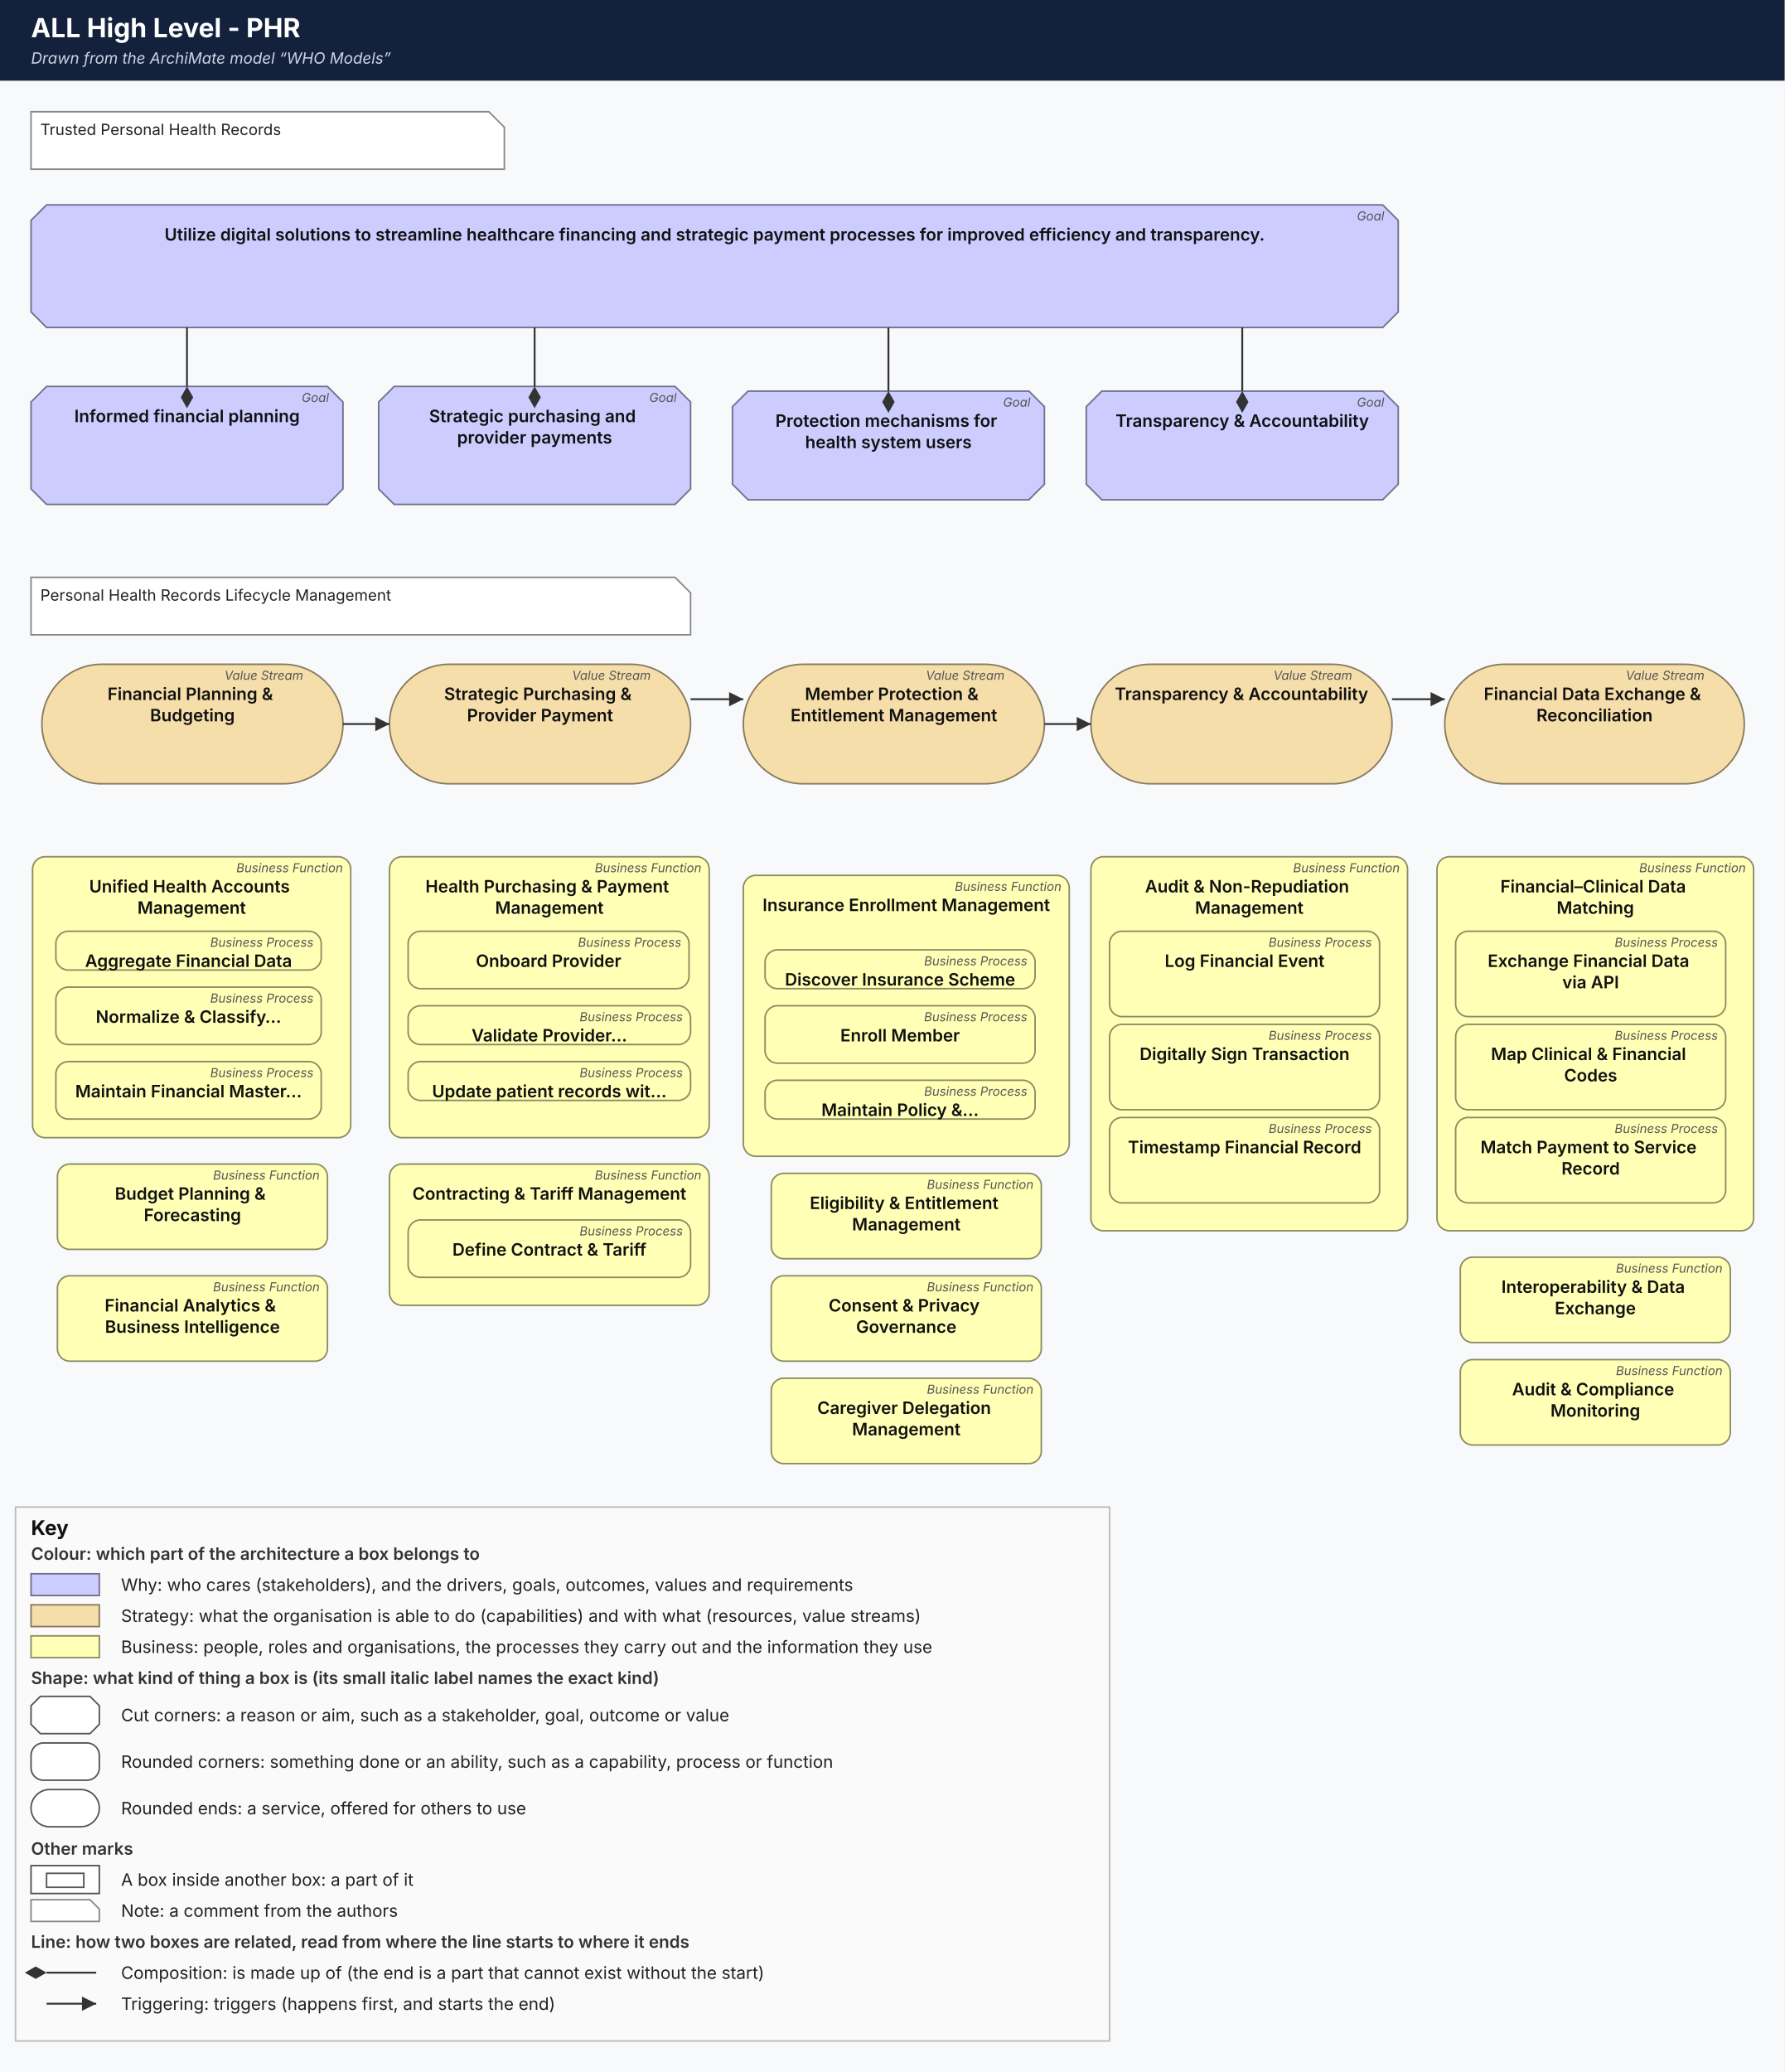
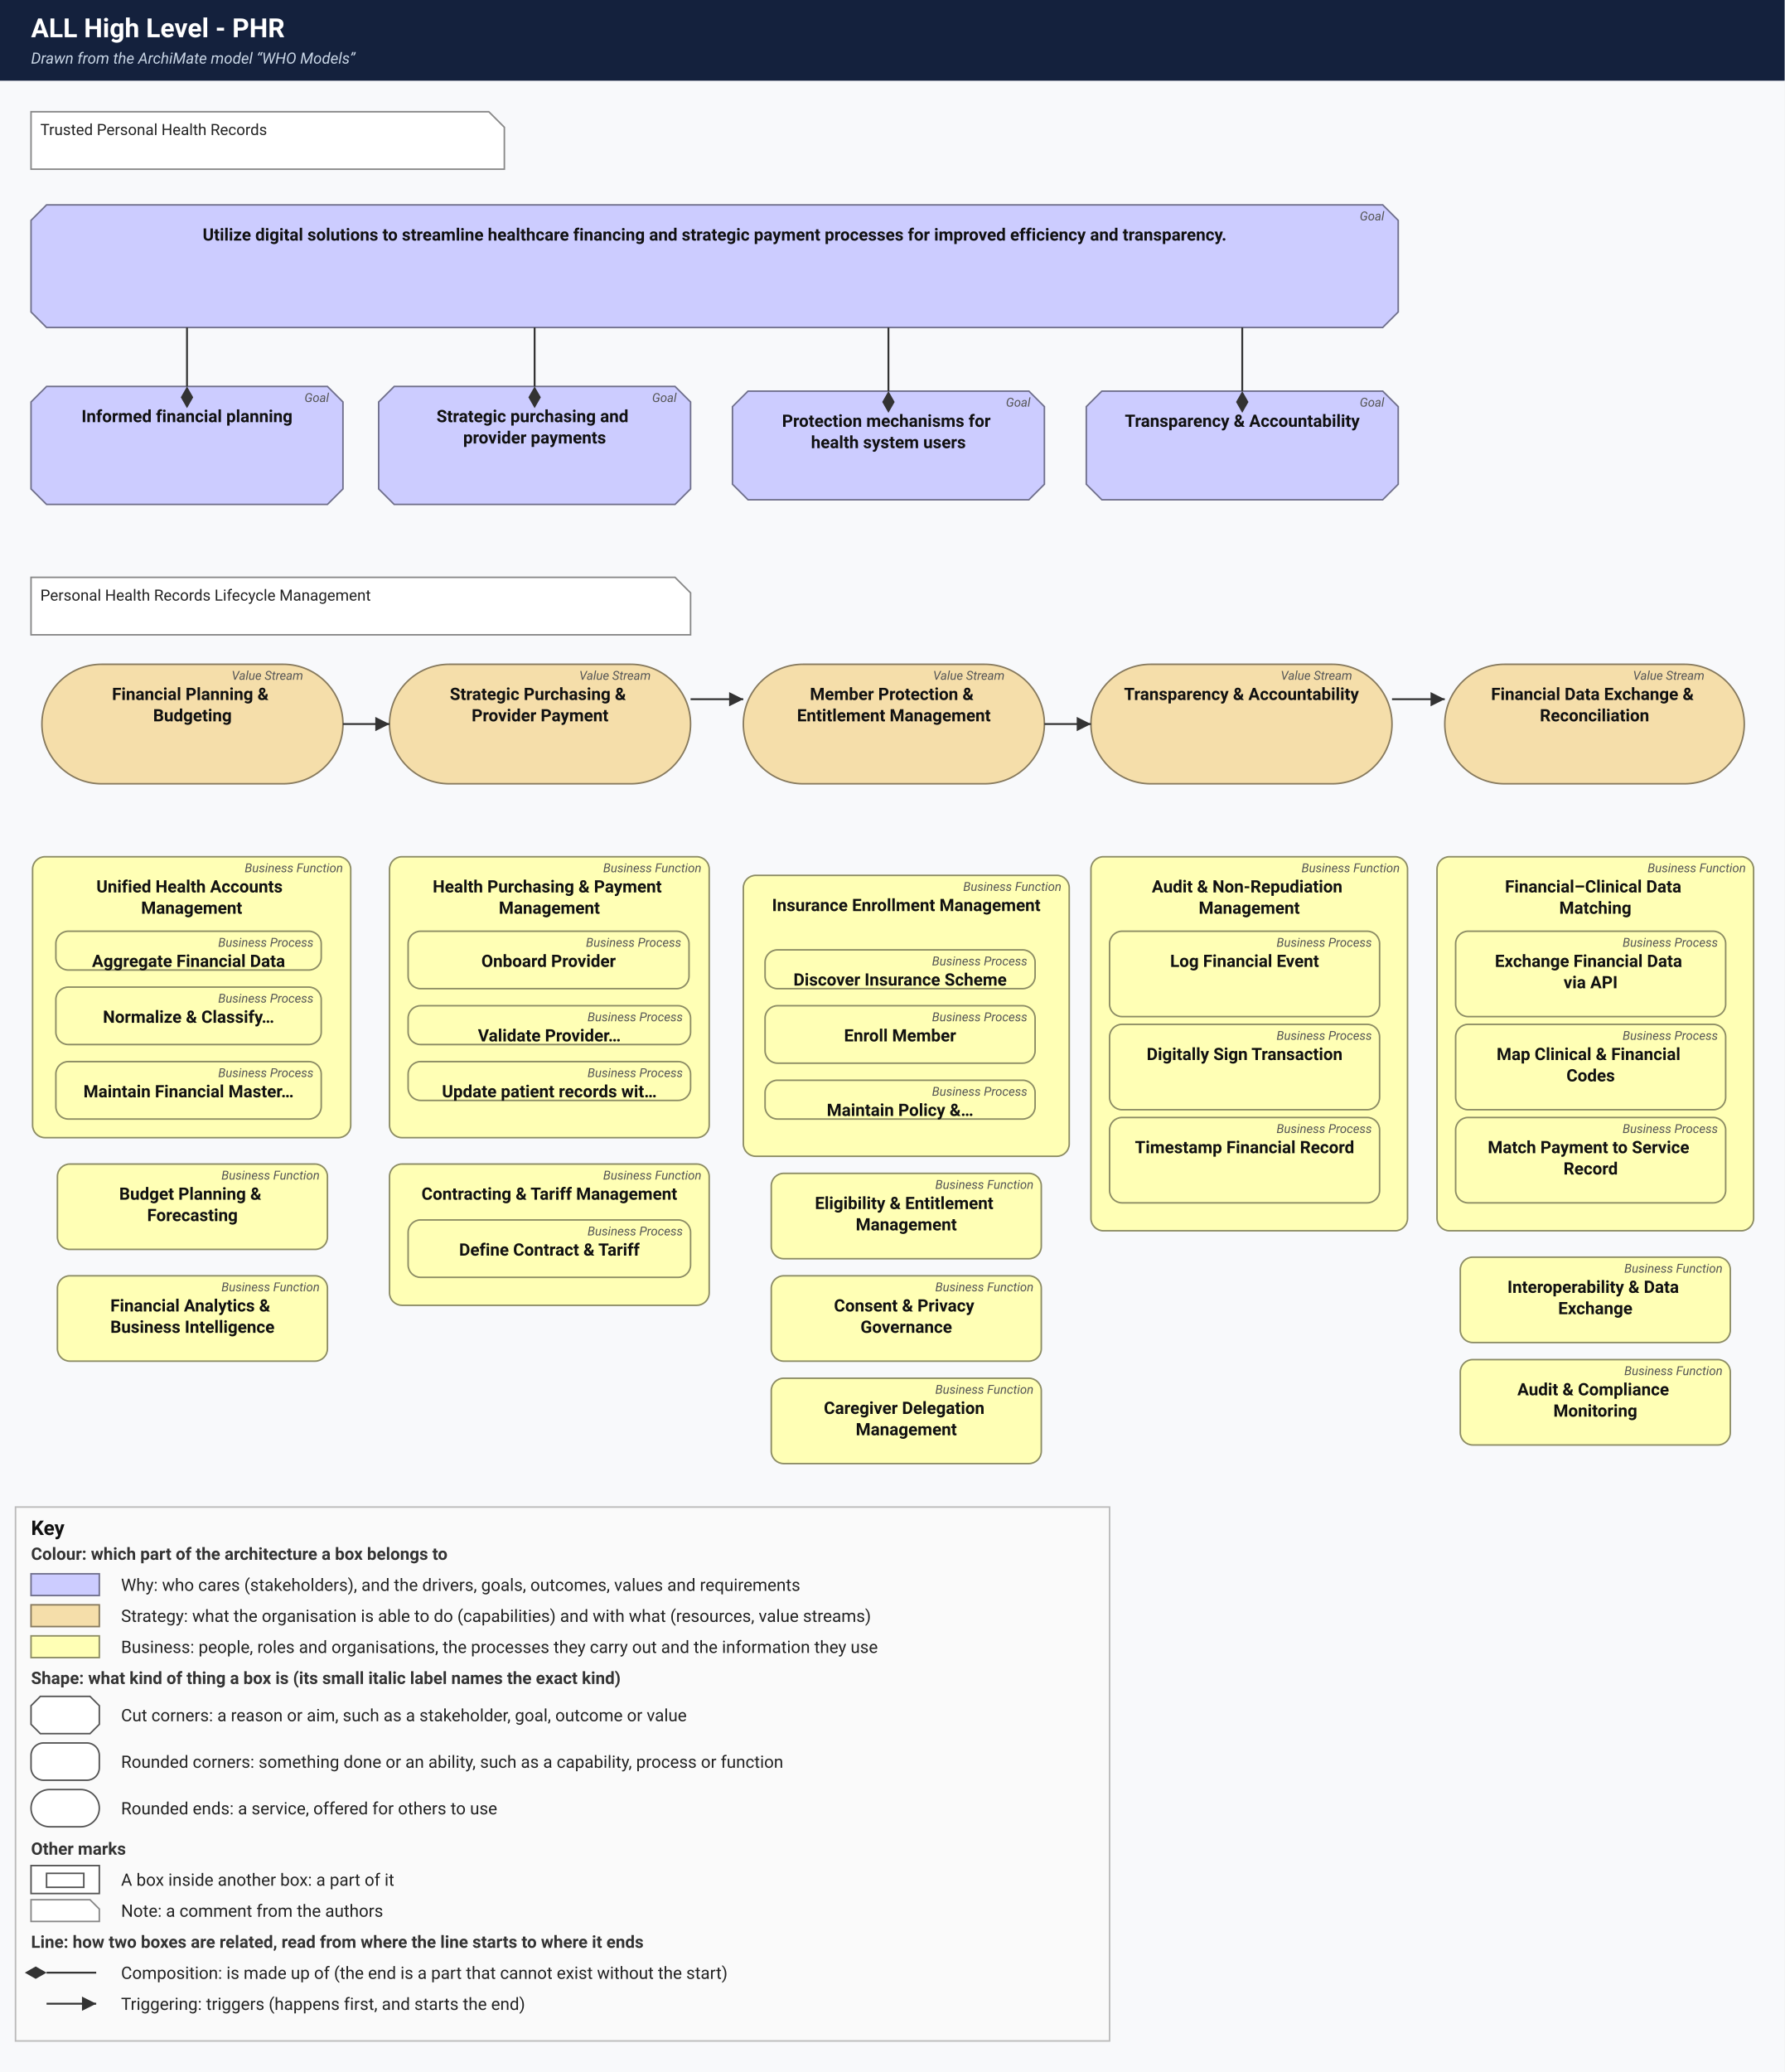
<svg xmlns="http://www.w3.org/2000/svg" viewBox="184 32 1150 1335" width="1150" height="1335" role="img" aria-labelledby="av-title">
  <style>
- .av-name{font:600 11px Inter, "Segoe UI", system-ui, -apple-system, Helvetica, Arial, sans-serif;fill:#111}
- .av-type{font:italic 8px Inter, "Segoe UI", system-ui, -apple-system, Helvetica, Arial, sans-serif;fill:#555}
- .av-group{font:600 11px Inter, "Segoe UI", system-ui, -apple-system, Helvetica, Arial, sans-serif;fill:#333}
- .av-note{font:10px Inter, "Segoe UI", system-ui, -apple-system, Helvetica, Arial, sans-serif;fill:#222}
- .av-key{font:11px Inter, "Segoe UI", system-ui, -apple-system, Helvetica, Arial, sans-serif;fill:#222}
- .av-keyh{font:600 11px Inter, "Segoe UI", system-ui, -apple-system, Helvetica, Arial, sans-serif;fill:#333}
- .av-keyt{font:700 13px Inter, "Segoe UI", system-ui, -apple-system, Helvetica, Arial, sans-serif;fill:#111}
- .av-rel{font:9px Inter, "Segoe UI", system-ui, -apple-system, Helvetica, Arial, sans-serif;fill:#333;paint-order:stroke;stroke:#fff;stroke-width:3px}
+ .av-name{font:600 11px system-ui, -apple-system, "Segoe UI", Roboto, "Helvetica Neue", Arial, "Noto Sans", sans-serif;fill:#111}
+ .av-type{font:italic 8px system-ui, -apple-system, "Segoe UI", Roboto, "Helvetica Neue", Arial, "Noto Sans", sans-serif;fill:#555}
+ .av-group{font:600 11px system-ui, -apple-system, "Segoe UI", Roboto, "Helvetica Neue", Arial, "Noto Sans", sans-serif;fill:#333}
+ .av-note{font:10px system-ui, -apple-system, "Segoe UI", Roboto, "Helvetica Neue", Arial, "Noto Sans", sans-serif;fill:#222}
+ .av-key{font:11px system-ui, -apple-system, "Segoe UI", Roboto, "Helvetica Neue", Arial, "Noto Sans", sans-serif;fill:#222}
+ .av-keyh{font:600 11px system-ui, -apple-system, "Segoe UI", Roboto, "Helvetica Neue", Arial, "Noto Sans", sans-serif;fill:#333}
+ .av-keyt{font:700 13px system-ui, -apple-system, "Segoe UI", Roboto, "Helvetica Neue", Arial, "Noto Sans", sans-serif;fill:#111}
+ .av-rel{font:9px system-ui, -apple-system, "Segoe UI", Roboto, "Helvetica Neue", Arial, "Noto Sans", sans-serif;fill:#333;paint-order:stroke;stroke:#fff;stroke-width:3px}
a:hover rect,a:hover polygon,a:focus rect,a:focus polygon{stroke:#06c;stroke-width:2.5}
</style>
  <defs>
    <marker id="arrow-open" viewBox="0 0 12 12" refX="11" refY="6" markerWidth="11" markerHeight="11" orient="auto-start-reverse" markerUnits="userSpaceOnUse">
      <path d="M1 1 L11 6 L1 11" fill="none" stroke="#333" stroke-width="1.3" />
    </marker>
    <marker id="arrow-filled" viewBox="0 0 12 12" refX="11" refY="6" markerWidth="11" markerHeight="11" orient="auto-start-reverse" markerUnits="userSpaceOnUse">
      <path d="M1 1 L11 6 L1 11 Z" fill="#333" />
    </marker>
    <marker id="arrow-small" viewBox="0 0 10 10" refX="9" refY="5" markerWidth="8" markerHeight="8" orient="auto-start-reverse" markerUnits="userSpaceOnUse">
      <path d="M1 1 L9 5 L1 9" fill="none" stroke="#333" stroke-width="1.2" />
    </marker>
    <marker id="triangle-hollow" viewBox="0 0 14 14" refX="13" refY="7" markerWidth="13" markerHeight="13" orient="auto-start-reverse" markerUnits="userSpaceOnUse">
      <path d="M1 1 L13 7 L1 13 Z" fill="#fff" stroke="#333" stroke-width="1.2" />
    </marker>
    <marker id="diamond-filled" viewBox="0 0 16 10" refX="1" refY="5" markerWidth="16" markerHeight="10" orient="auto-start-reverse" markerUnits="userSpaceOnUse">
      <path d="M1 5 L8 1 L15 5 L8 9 Z" fill="#333" />
    </marker>
    <marker id="diamond-hollow" viewBox="0 0 16 10" refX="1" refY="5" markerWidth="16" markerHeight="10" orient="auto-start-reverse" markerUnits="userSpaceOnUse">
      <path d="M1 5 L8 1 L15 5 L8 9 Z" fill="#fff" stroke="#333" stroke-width="1.2" />
    </marker>
    <marker id="dot" viewBox="0 0 8 8" refX="4" refY="4" markerWidth="7" markerHeight="7" orient="auto" markerUnits="userSpaceOnUse">
      <circle cx="4" cy="4" r="3.2" fill="#333" />
    </marker>
    <pattern id="missing" width="8" height="8" patternUnits="userSpaceOnUse" patternTransform="rotate(45)">
      <rect width="8" height="8" fill="#fff" />
      <line x1="0" y1="0" x2="0" y2="8" stroke="#d33" stroke-width="2" />
    </pattern>
  </defs>
  <rect x="184" y="32" width="1150" height="1335" fill="#f8f9fb" />
  <rect x="184" y="32" width="1150" height="52" fill="#14213d" />
-   <text x="204" y="56" style="font:700 17px Inter, &quot;Segoe UI&quot;, system-ui, -apple-system, Helvetica, Arial, sans-serif;fill:#fff">ALL High Level - PHR</text>
-   <text x="204" y="73" style="font:italic 10px Inter, &quot;Segoe UI&quot;, system-ui, -apple-system, Helvetica, Arial, sans-serif;fill:#c9d6e6">Drawn from the ArchiMate model “WHO Models”</text>
+   <text x="204" y="56" style="font:700 17px system-ui, -apple-system, &quot;Segoe UI&quot;, Roboto, &quot;Helvetica Neue&quot;, Arial, &quot;Noto Sans&quot;, sans-serif;fill:#fff">ALL High Level - PHR</text>
+   <text x="204" y="73" style="font:italic 10px system-ui, -apple-system, &quot;Segoe UI&quot;, Roboto, &quot;Helvetica Neue&quot;, Arial, &quot;Noto Sans&quot;, sans-serif;fill:#c9d6e6">Drawn from the ArchiMate model “WHO Models”</text>
  <a href="../../../en/dpi-h-ra/archimate/0.2.0-draft.1/element/informed-financial-planning/" target="_top">
    <polygon points="214,281 395,281 405,291 405,347 395,357 214,357 204,347 204,291" fill="#ccccff" stroke="#70708c" stroke-width="1" />
    <text class="av-type" x="396" y="291" text-anchor="end">Goal</text>
    <text class="av-name" x="304.5" y="304" text-anchor="middle">
      <tspan x="304.5" dy="0">Informed financial planning</tspan>
    </text>
  </a>
  <a href="../../../en/dpi-h-ra/archimate/0.2.0-draft.1/element/strategic-purchasing-and-provider-payments/" target="_top">
    <polygon points="438,281 619,281 629,291 629,347 619,357 438,357 428,347 428,291" fill="#ccccff" stroke="#70708c" stroke-width="1" />
    <text class="av-type" x="620" y="291" text-anchor="end">Goal</text>
    <text class="av-name" x="528.5" y="304" text-anchor="middle">
      <tspan x="528.5" dy="0">Strategic purchasing and</tspan>
      <tspan x="528.5" dy="13.75">provider payments</tspan>
    </text>
  </a>
  <a href="../../../en/dpi-h-ra/archimate/0.2.0-draft.1/element/protection-mechanisms-for-health-system-users/" target="_top">
    <polygon points="666,284 847,284 857,294 857,344 847,354 666,354 656,344 656,294" fill="#ccccff" stroke="#70708c" stroke-width="1" />
    <text class="av-type" x="848" y="294" text-anchor="end">Goal</text>
    <text class="av-name" x="756.5" y="307" text-anchor="middle">
      <tspan x="756.5" dy="0">Protection mechanisms for</tspan>
      <tspan x="756.5" dy="13.75">health system users</tspan>
    </text>
  </a>
  <a href="../../../en/dpi-h-ra/archimate/0.2.0-draft.1/element/transparency-accountability-889b/" target="_top">
    <polygon points="894,284 1075,284 1085,294 1085,344 1075,354 894,354 884,344 884,294" fill="#ccccff" stroke="#70708c" stroke-width="1" />
    <text class="av-type" x="1076" y="294" text-anchor="end">Goal</text>
    <text class="av-name" x="984.5" y="307" text-anchor="middle">
      <tspan x="984.5" dy="0">Transparency &amp; Accountability</tspan>
    </text>
  </a>
  <a href="../../../en/dpi-h-ra/archimate/0.2.0-draft.1/element/utilize-digital-solutions-to-streamline-healthcare-financing/" target="_top">
    <polygon points="214,164 1075,164 1085,174 1085,233 1075,243 214,243 204,233 204,174" fill="#ccccff" stroke="#70708c" stroke-width="1" />
    <text class="av-type" x="1076" y="174" text-anchor="end">Goal</text>
    <text class="av-name" x="644.5" y="187" text-anchor="middle">
      <tspan x="644.5" dy="0">Utilize digital solutions to streamline healthcare financing and strategic payment processes for improved efficiency and transparency.</tspan>
    </text>
  </a>
  <g class="av-n">
    <polygon points="204,104 499,104 509,114 509,141 204,141" fill="#ffffff" stroke="#888" />
    <text class="av-note" x="210" y="119">
      <tspan x="210" dy="0">Trusted Personal Health Records</tspan>
    </text>
  </g>
  <a href="../../../en/dpi-h-ra/archimate/0.2.0-draft.1/element/financial-planning-budgeting/" target="_top">
    <rect x="211" y="460" width="194" height="77" rx="38.5" fill="#f5deaa" stroke="#877a5e" stroke-width="1" />
    <text class="av-type" x="379.333" y="470" text-anchor="end">Value Stream</text>
    <text class="av-name" x="308" y="483" text-anchor="middle">
      <tspan x="308" dy="0">Financial Planning &amp;</tspan>
      <tspan x="308" dy="13.75">Budgeting</tspan>
    </text>
  </a>
  <g class="av-n">
    <polygon points="204,404 619,404 629,414 629,441 204,441" fill="#ffffff" stroke="#888" />
    <text class="av-note" x="210" y="419">
      <tspan x="210" dy="0">Personal Health Records Lifecycle Management</tspan>
    </text>
  </g>
  <a href="../../../en/dpi-h-ra/archimate/0.2.0-draft.1/element/strategic-purchasing-provider-payment/" target="_top">
    <rect x="435" y="460" width="194" height="77" rx="38.5" fill="#f5deaa" stroke="#877a5e" stroke-width="1" />
    <text class="av-type" x="603.333" y="470" text-anchor="end">Value Stream</text>
    <text class="av-name" x="532" y="483" text-anchor="middle">
      <tspan x="532" dy="0">Strategic Purchasing &amp;</tspan>
      <tspan x="532" dy="13.75">Provider Payment</tspan>
    </text>
  </a>
  <a href="../../../en/dpi-h-ra/archimate/0.2.0-draft.1/element/member-protection-entitlement-management/" target="_top">
    <rect x="663" y="460" width="194" height="77" rx="38.5" fill="#f5deaa" stroke="#877a5e" stroke-width="1" />
    <text class="av-type" x="831.333" y="470" text-anchor="end">Value Stream</text>
    <text class="av-name" x="760" y="483" text-anchor="middle">
      <tspan x="760" dy="0">Member Protection &amp;</tspan>
      <tspan x="760" dy="13.75">Entitlement Management</tspan>
    </text>
  </a>
  <a href="../../../en/dpi-h-ra/archimate/0.2.0-draft.1/element/transparency-accountability/" target="_top">
    <rect x="887" y="460" width="194" height="77" rx="38.5" fill="#f5deaa" stroke="#877a5e" stroke-width="1" />
    <text class="av-type" x="1055.333" y="470" text-anchor="end">Value Stream</text>
    <text class="av-name" x="984" y="483" text-anchor="middle">
      <tspan x="984" dy="0">Transparency &amp; Accountability</tspan>
    </text>
  </a>
  <a href="../../../en/dpi-h-ra/archimate/0.2.0-draft.1/element/health-purchasing-payment-management/" target="_top">
    <rect x="435" y="584" width="206" height="181" rx="8" fill="#ffffb5" stroke="#8c8c64" stroke-width="1" />
    <text class="av-type" x="636" y="594" text-anchor="end">Business Function</text>
    <text class="av-name" x="538" y="607" text-anchor="middle">
      <tspan x="538" dy="0">Health Purchasing &amp; Payment</tspan>
      <tspan x="538" dy="13.75">Management</tspan>
    </text>
  </a>
  <a href="../../../en/dpi-h-ra/archimate/0.2.0-draft.1/element/onboard-provider/" target="_top">
    <rect x="447" y="632" width="181" height="37" rx="8" fill="#ffffb5" stroke="#8c8c64" stroke-width="1" />
    <text class="av-type" x="623" y="642" text-anchor="end">Business Process</text>
    <text class="av-name" x="537.5" y="655" text-anchor="middle">
      <tspan x="537.5" dy="0">Onboard Provider</tspan>
    </text>
  </a>
  <a href="../../../en/dpi-h-ra/archimate/0.2.0-draft.1/element/update-patient-records-with-continuous-health-interventions/" target="_top">
    <rect x="447" y="716" width="182" height="25" rx="8" fill="#ffffb5" stroke="#8c8c64" stroke-width="1" />
    <text class="av-type" x="624" y="726" text-anchor="end">Business Process</text>
    <text class="av-name" x="538" y="739" text-anchor="middle">
      <tspan x="538" dy="0">Update patient records wit…</tspan>
    </text>
  </a>
  <a href="../../../en/dpi-h-ra/archimate/0.2.0-draft.1/element/validate-provider-credentials/" target="_top">
    <rect x="447" y="680" width="182" height="25" rx="8" fill="#ffffb5" stroke="#8c8c64" stroke-width="1" />
    <text class="av-type" x="624" y="690" text-anchor="end">Business Process</text>
    <text class="av-name" x="538" y="703" text-anchor="middle">
      <tspan x="538" dy="0">Validate Provider…</tspan>
    </text>
  </a>
  <a href="../../../en/dpi-h-ra/archimate/0.2.0-draft.1/element/contracting-tariff-management/" target="_top">
    <rect x="435" y="782" width="206" height="91" rx="8" fill="#ffffb5" stroke="#8c8c64" stroke-width="1" />
    <text class="av-type" x="636" y="792" text-anchor="end">Business Function</text>
    <text class="av-name" x="538" y="805" text-anchor="middle">
      <tspan x="538" dy="0">Contracting &amp; Tariff Management</tspan>
    </text>
  </a>
  <a href="../../../en/dpi-h-ra/archimate/0.2.0-draft.1/element/define-contract-tariff/" target="_top">
    <rect x="447" y="818" width="182" height="37" rx="8" fill="#ffffb5" stroke="#8c8c64" stroke-width="1" />
    <text class="av-type" x="624" y="828" text-anchor="end">Business Process</text>
    <text class="av-name" x="538" y="841" text-anchor="middle">
      <tspan x="538" dy="0">Define Contract &amp; Tariff</tspan>
    </text>
  </a>
  <a href="../../../en/dpi-h-ra/archimate/0.2.0-draft.1/element/eligibility-entitlement-management/" target="_top">
    <rect x="681" y="788" width="174" height="55" rx="8" fill="#ffffb5" stroke="#8c8c64" stroke-width="1" />
    <text class="av-type" x="850" y="798" text-anchor="end">Business Function</text>
    <text class="av-name" x="768" y="811" text-anchor="middle">
      <tspan x="768" dy="0">Eligibility &amp; Entitlement</tspan>
      <tspan x="768" dy="13.75">Management</tspan>
    </text>
  </a>
  <a href="../../../en/dpi-h-ra/archimate/0.2.0-draft.1/element/consent-privacy-governance/" target="_top">
    <rect x="681" y="854" width="174" height="55" rx="8" fill="#ffffb5" stroke="#8c8c64" stroke-width="1" />
    <text class="av-type" x="850" y="864" text-anchor="end">Business Function</text>
    <text class="av-name" x="768" y="877" text-anchor="middle">
      <tspan x="768" dy="0">Consent &amp; Privacy</tspan>
      <tspan x="768" dy="13.75">Governance</tspan>
    </text>
  </a>
  <a href="../../../en/dpi-h-ra/archimate/0.2.0-draft.1/element/caregiver-delegation-management/" target="_top">
    <rect x="681" y="920" width="174" height="55" rx="8" fill="#ffffb5" stroke="#8c8c64" stroke-width="1" />
    <text class="av-type" x="850" y="930" text-anchor="end">Business Function</text>
    <text class="av-name" x="768" y="943" text-anchor="middle">
      <tspan x="768" dy="0">Caregiver Delegation</tspan>
      <tspan x="768" dy="13.75">Management</tspan>
    </text>
  </a>
  <a href="../../../en/dpi-h-ra/archimate/0.2.0-draft.1/element/unified-health-accounts-management/" target="_top">
    <rect x="205" y="584" width="205" height="181" rx="8" fill="#ffffb5" stroke="#8c8c64" stroke-width="1" />
    <text class="av-type" x="405" y="594" text-anchor="end">Business Function</text>
    <text class="av-name" x="307.5" y="607" text-anchor="middle">
      <tspan x="307.5" dy="0">Unified Health Accounts</tspan>
      <tspan x="307.5" dy="13.75">Management</tspan>
    </text>
  </a>
  <a href="../../../en/dpi-h-ra/archimate/0.2.0-draft.1/element/aggregate-financial-data/" target="_top">
    <rect x="220" y="632" width="171" height="25" rx="8" fill="#ffffb5" stroke="#8c8c64" stroke-width="1" />
    <text class="av-type" x="386" y="642" text-anchor="end">Business Process</text>
    <text class="av-name" x="305.5" y="655" text-anchor="middle">
      <tspan x="305.5" dy="0">Aggregate Financial Data</tspan>
    </text>
  </a>
  <a href="../../../en/dpi-h-ra/archimate/0.2.0-draft.1/element/normalize-classify-financial-data/" target="_top">
    <rect x="220" y="668" width="171" height="37" rx="8" fill="#ffffb5" stroke="#8c8c64" stroke-width="1" />
    <text class="av-type" x="386" y="678" text-anchor="end">Business Process</text>
    <text class="av-name" x="305.5" y="691" text-anchor="middle">
      <tspan x="305.5" dy="0">Normalize &amp; Classify…</tspan>
    </text>
  </a>
  <a href="../../../en/dpi-h-ra/archimate/0.2.0-draft.1/element/maintain-financial-master-data/" target="_top">
    <rect x="220" y="716" width="171" height="37" rx="8" fill="#ffffb5" stroke="#8c8c64" stroke-width="1" />
    <text class="av-type" x="386" y="726" text-anchor="end">Business Process</text>
    <text class="av-name" x="305.5" y="739" text-anchor="middle">
      <tspan x="305.5" dy="0">Maintain Financial Master…</tspan>
    </text>
  </a>
  <a href="../../../en/dpi-h-ra/archimate/0.2.0-draft.1/element/insurance-enrollment-management/" target="_top">
    <rect x="663" y="596" width="210" height="181" rx="8" fill="#ffffb5" stroke="#8c8c64" stroke-width="1" />
    <text class="av-type" x="868" y="606" text-anchor="end">Business Function</text>
    <text class="av-name" x="768" y="619" text-anchor="middle">
      <tspan x="768" dy="0">Insurance Enrollment Management</tspan>
    </text>
  </a>
  <a href="../../../en/dpi-h-ra/archimate/0.2.0-draft.1/element/discover-insurance-scheme/" target="_top">
    <rect x="677" y="644" width="174" height="25" rx="8" fill="#ffffb5" stroke="#8c8c64" stroke-width="1" />
    <text class="av-type" x="846" y="654" text-anchor="end">Business Process</text>
    <text class="av-name" x="764" y="667" text-anchor="middle">
      <tspan x="764" dy="0">Discover Insurance Scheme</tspan>
    </text>
  </a>
  <a href="../../../en/dpi-h-ra/archimate/0.2.0-draft.1/element/enroll-member/" target="_top">
    <rect x="677" y="680" width="174" height="37" rx="8" fill="#ffffb5" stroke="#8c8c64" stroke-width="1" />
    <text class="av-type" x="846" y="690" text-anchor="end">Business Process</text>
    <text class="av-name" x="764" y="703" text-anchor="middle">
      <tspan x="764" dy="0">Enroll Member</tspan>
    </text>
  </a>
  <a href="../../../en/dpi-h-ra/archimate/0.2.0-draft.1/element/maintain-policy-entitlements/" target="_top">
    <rect x="677" y="728" width="174" height="25" rx="8" fill="#ffffb5" stroke="#8c8c64" stroke-width="1" />
    <text class="av-type" x="846" y="738" text-anchor="end">Business Process</text>
    <text class="av-name" x="764" y="751" text-anchor="middle">
      <tspan x="764" dy="0">Maintain Policy &amp;…</tspan>
    </text>
  </a>
  <a href="../../../en/dpi-h-ra/archimate/0.2.0-draft.1/element/audit-non-repudiation-management/" target="_top">
    <rect x="887" y="584" width="204" height="241" rx="8" fill="#ffffb5" stroke="#8c8c64" stroke-width="1" />
    <text class="av-type" x="1086" y="594" text-anchor="end">Business Function</text>
    <text class="av-name" x="989" y="607" text-anchor="middle">
      <tspan x="989" dy="0">Audit &amp; Non-Repudiation</tspan>
      <tspan x="989" dy="13.75">Management</tspan>
    </text>
  </a>
  <a href="../../../en/dpi-h-ra/archimate/0.2.0-draft.1/element/log-financial-event/" target="_top">
    <rect x="899" y="632" width="174" height="55" rx="8" fill="#ffffb5" stroke="#8c8c64" stroke-width="1" />
    <text class="av-type" x="1068" y="642" text-anchor="end">Business Process</text>
    <text class="av-name" x="986" y="655" text-anchor="middle">
      <tspan x="986" dy="0">Log Financial Event</tspan>
    </text>
  </a>
  <a href="../../../en/dpi-h-ra/archimate/0.2.0-draft.1/element/digitally-sign-transaction/" target="_top">
    <rect x="899" y="692" width="174" height="55" rx="8" fill="#ffffb5" stroke="#8c8c64" stroke-width="1" />
    <text class="av-type" x="1068" y="702" text-anchor="end">Business Process</text>
    <text class="av-name" x="986" y="715" text-anchor="middle">
      <tspan x="986" dy="0">Digitally Sign Transaction</tspan>
    </text>
  </a>
  <a href="../../../en/dpi-h-ra/archimate/0.2.0-draft.1/element/timestamp-financial-record/" target="_top">
    <rect x="899" y="752" width="174" height="55" rx="8" fill="#ffffb5" stroke="#8c8c64" stroke-width="1" />
    <text class="av-type" x="1068" y="762" text-anchor="end">Business Process</text>
    <text class="av-name" x="986" y="775" text-anchor="middle">
      <tspan x="986" dy="0">Timestamp Financial Record</tspan>
    </text>
  </a>
  <a href="../../../en/dpi-h-ra/archimate/0.2.0-draft.1/element/financial-data-exchange-reconciliation/" target="_top">
    <rect x="1115" y="460" width="193" height="77" rx="38.5" fill="#f5deaa" stroke="#877a5e" stroke-width="1" />
    <text class="av-type" x="1282.333" y="470" text-anchor="end">Value Stream</text>
    <text class="av-name" x="1211.5" y="483" text-anchor="middle">
      <tspan x="1211.5" dy="0">Financial Data Exchange &amp;</tspan>
      <tspan x="1211.5" dy="13.75">Reconciliation</tspan>
    </text>
  </a>
  <a href="../../../en/dpi-h-ra/archimate/0.2.0-draft.1/element/budget-planning-forecasting/" target="_top">
    <rect x="221" y="782" width="174" height="55" rx="8" fill="#ffffb5" stroke="#8c8c64" stroke-width="1" />
    <text class="av-type" x="390" y="792" text-anchor="end">Business Function</text>
    <text class="av-name" x="308" y="805" text-anchor="middle">
      <tspan x="308" dy="0">Budget Planning &amp;</tspan>
      <tspan x="308" dy="13.75">Forecasting</tspan>
    </text>
  </a>
  <a href="../../../en/dpi-h-ra/archimate/0.2.0-draft.1/element/financial-analytics-business-intelligence/" target="_top">
    <rect x="221" y="854" width="174" height="55" rx="8" fill="#ffffb5" stroke="#8c8c64" stroke-width="1" />
    <text class="av-type" x="390" y="864" text-anchor="end">Business Function</text>
    <text class="av-name" x="308" y="877" text-anchor="middle">
      <tspan x="308" dy="0">Financial Analytics &amp;</tspan>
      <tspan x="308" dy="13.75">Business Intelligence</tspan>
    </text>
  </a>
  <a href="../../../en/dpi-h-ra/archimate/0.2.0-draft.1/element/financial-clinical-data-matching/" target="_top">
    <rect x="1110" y="584" width="204" height="241" rx="8" fill="#ffffb5" stroke="#8c8c64" stroke-width="1" />
    <text class="av-type" x="1309" y="594" text-anchor="end">Business Function</text>
    <text class="av-name" x="1212" y="607" text-anchor="middle">
      <tspan x="1212" dy="0">Financial–Clinical Data</tspan>
      <tspan x="1212" dy="13.75">Matching</tspan>
    </text>
  </a>
  <a href="../../../en/dpi-h-ra/archimate/0.2.0-draft.1/element/exchange-financial-data-via-api/" target="_top">
    <rect x="1122" y="632" width="174" height="55" rx="8" fill="#ffffb5" stroke="#8c8c64" stroke-width="1" />
    <text class="av-type" x="1291" y="642" text-anchor="end">Business Process</text>
    <text class="av-name" x="1209" y="655" text-anchor="middle">
      <tspan x="1209" dy="0">Exchange Financial Data</tspan>
      <tspan x="1209" dy="13.75">via API</tspan>
    </text>
  </a>
  <a href="../../../en/dpi-h-ra/archimate/0.2.0-draft.1/element/map-clinical-financial-codes/" target="_top">
    <rect x="1122" y="692" width="174" height="55" rx="8" fill="#ffffb5" stroke="#8c8c64" stroke-width="1" />
    <text class="av-type" x="1291" y="702" text-anchor="end">Business Process</text>
    <text class="av-name" x="1209" y="715" text-anchor="middle">
      <tspan x="1209" dy="0">Map Clinical &amp; Financial</tspan>
      <tspan x="1209" dy="13.75">Codes</tspan>
    </text>
  </a>
  <a href="../../../en/dpi-h-ra/archimate/0.2.0-draft.1/element/match-payment-to-service-record/" target="_top">
    <rect x="1122" y="752" width="174" height="55" rx="8" fill="#ffffb5" stroke="#8c8c64" stroke-width="1" />
    <text class="av-type" x="1291" y="762" text-anchor="end">Business Process</text>
    <text class="av-name" x="1209" y="775" text-anchor="middle">
      <tspan x="1209" dy="0">Match Payment to Service</tspan>
      <tspan x="1209" dy="13.75">Record</tspan>
    </text>
  </a>
  <a href="../../../en/dpi-h-ra/archimate/0.2.0-draft.1/element/interoperability-data-exchange/" target="_top">
    <rect x="1125" y="842" width="174" height="55" rx="8" fill="#ffffb5" stroke="#8c8c64" stroke-width="1" />
    <text class="av-type" x="1294" y="852" text-anchor="end">Business Function</text>
    <text class="av-name" x="1212" y="865" text-anchor="middle">
      <tspan x="1212" dy="0">Interoperability &amp; Data</tspan>
      <tspan x="1212" dy="13.75">Exchange</tspan>
    </text>
  </a>
  <a href="../../../en/dpi-h-ra/archimate/0.2.0-draft.1/element/audit-compliance-monitoring-b0bd/" target="_top">
    <rect x="1125" y="908" width="174" height="55" rx="8" fill="#ffffb5" stroke="#8c8c64" stroke-width="1" />
    <text class="av-type" x="1294" y="918" text-anchor="end">Business Function</text>
    <text class="av-name" x="1212" y="931" text-anchor="middle">
      <tspan x="1212" dy="0">Audit &amp; Compliance</tspan>
      <tspan x="1212" dy="13.75">Monitoring</tspan>
    </text>
  </a>
  <a href="../../../en/dpi-h-ra/archimate/0.2.0-draft.1/relationship/id-9bf9dd87f9c743aab05a18f530df6932/" target="_top">
    <path d="M304.5 281 L304.5 243" fill="none" stroke="#333" stroke-width="1.2" marker-start="url(#diamond-filled)" />
    <path d="M304.5 281 L304.5 243" fill="none" stroke="transparent" stroke-width="8" />
  </a>
  <a href="../../../en/dpi-h-ra/archimate/0.2.0-draft.1/relationship/id-68033e22f4c24598a0eb5357a7edf7bf/" target="_top">
    <path d="M528.5 281 L528.5 243" fill="none" stroke="#333" stroke-width="1.2" marker-start="url(#diamond-filled)" />
    <path d="M528.5 281 L528.5 243" fill="none" stroke="transparent" stroke-width="8" />
  </a>
  <a href="../../../en/dpi-h-ra/archimate/0.2.0-draft.1/relationship/id-94f96f9284d146e6851f2153d3613697/" target="_top">
    <path d="M756.5 284 L756.5 243" fill="none" stroke="#333" stroke-width="1.2" marker-start="url(#diamond-filled)" />
    <path d="M756.5 284 L756.5 243" fill="none" stroke="transparent" stroke-width="8" />
  </a>
  <a href="../../../en/dpi-h-ra/archimate/0.2.0-draft.1/relationship/id-f0867ed5656146f4bc3bcfe78d5562f7/" target="_top">
    <path d="M984.5 284 L984.5 243" fill="none" stroke="#333" stroke-width="1.2" marker-start="url(#diamond-filled)" />
    <path d="M984.5 284 L984.5 243" fill="none" stroke="transparent" stroke-width="8" />
  </a>
  <a href="../../../en/dpi-h-ra/archimate/0.2.0-draft.1/relationship/id-5754a4cfbb344403bd1d7f38b004a00d/" target="_top">
    <path d="M405 498.5 L435 498.5" fill="none" stroke="#333" stroke-width="1.2" marker-end="url(#arrow-filled)" />
    <path d="M405 498.5 L435 498.5" fill="none" stroke="transparent" stroke-width="8" />
  </a>
  <a href="../../../en/dpi-h-ra/archimate/0.2.0-draft.1/relationship/id-539e511324f543cab0e3a5a243e8345d/" target="_top">
    <path d="M629 482.5 L663 482.5" fill="none" stroke="#333" stroke-width="1.2" marker-end="url(#arrow-filled)" />
    <path d="M629 482.5 L663 482.5" fill="none" stroke="transparent" stroke-width="8" />
  </a>
  <a href="../../../en/dpi-h-ra/archimate/0.2.0-draft.1/relationship/id-2dc4c0b5e7d34b2782f2c6c057f14f65/" target="_top">
    <path d="M857 498.5 L887 498.5" fill="none" stroke="#333" stroke-width="1.2" marker-end="url(#arrow-filled)" />
    <path d="M857 498.5 L887 498.5" fill="none" stroke="transparent" stroke-width="8" />
  </a>
  <a href="../../../en/dpi-h-ra/archimate/0.2.0-draft.1/relationship/id-3a138ba79dc24380a771054f9418930b/" target="_top">
    <path d="M1081 482.5 L1115 482.5" fill="none" stroke="#333" stroke-width="1.2" marker-end="url(#arrow-filled)" />
    <path d="M1081 482.5 L1115 482.5" fill="none" stroke="transparent" stroke-width="8" />
  </a>
  <g class="av-legend">
    <rect x="194" y="1003" width="705" height="344" fill="#fafafa" stroke="#bbb" />
    <text class="av-keyt" x="204" y="1021">Key</text>
    <text class="av-keyh" x="204" y="1037">Colour: which part of the architecture a box belongs to</text>
    <rect x="204" y="1046" width="44" height="14" fill="#ccccff" stroke="#70708c" />
    <text class="av-key" x="262" y="1057">Why: who cares (stakeholders), and the drivers, goals, outcomes, values and requirements</text>
    <rect x="204" y="1066" width="44" height="14" fill="#f5deaa" stroke="#877a5e" />
    <text class="av-key" x="262" y="1077">Strategy: what the organisation is able to do (capabilities) and with what (resources, value streams)</text>
    <rect x="204" y="1086" width="44" height="14" fill="#ffffb5" stroke="#8c8c64" />
    <text class="av-key" x="262" y="1097">Business: people, roles and organisations, the processes they carry out and the information they use</text>
    <text class="av-keyh" x="204" y="1117">Shape: what kind of thing a box is (its small italic label names the exact kind)</text>
    <polygon points="210,1125 242,1125 248,1131 248,1143 242,1149 210,1149 204,1143 204,1131" fill="#fff" stroke="#555" />
    <text class="av-key" x="262" y="1141">Cut corners: a reason or aim, such as a stakeholder, goal, outcome or value</text>
    <rect x="204" y="1155" width="44" height="24" rx="8" fill="#fff" stroke="#555" />
    <text class="av-key" x="262" y="1171">Rounded corners: something done or an ability, such as a capability, process or function</text>
    <rect x="204" y="1185" width="44" height="24" rx="12" fill="#fff" stroke="#555" />
    <text class="av-key" x="262" y="1201">Rounded ends: a service, offered for others to use</text>
    <text class="av-keyh" x="204" y="1227">Other marks</text>
    <rect x="204" y="1234" width="44" height="18" fill="#fff" stroke="#555" />
    <rect x="214" y="1239" width="24" height="9" fill="#fff" stroke="#555" />
    <text class="av-key" x="262" y="1247">A box inside another box: a part of it</text>
    <polygon points="204,1256 242,1256 248,1262 248,1270 204,1270" fill="#fff" stroke="#888" />
    <text class="av-key" x="262" y="1267">Note: a comment from the authors</text>
    <text class="av-keyh" x="204" y="1287">Line: how two boxes are related, read from where the line starts to where it ends</text>
    <path d="M214 1303 L246 1303" fill="none" stroke="#333" stroke-width="1.2" marker-start="url(#diamond-filled)" />
    <text class="av-key" x="262" y="1307">Composition: is made up of (the end is a part that cannot exist without the start)</text>
    <path d="M214 1323 L246 1323" fill="none" stroke="#333" stroke-width="1.2" marker-end="url(#arrow-filled)" />
    <text class="av-key" x="262" y="1327">Triggering: triggers (happens first, and starts the end)</text>
  </g>
</svg>
